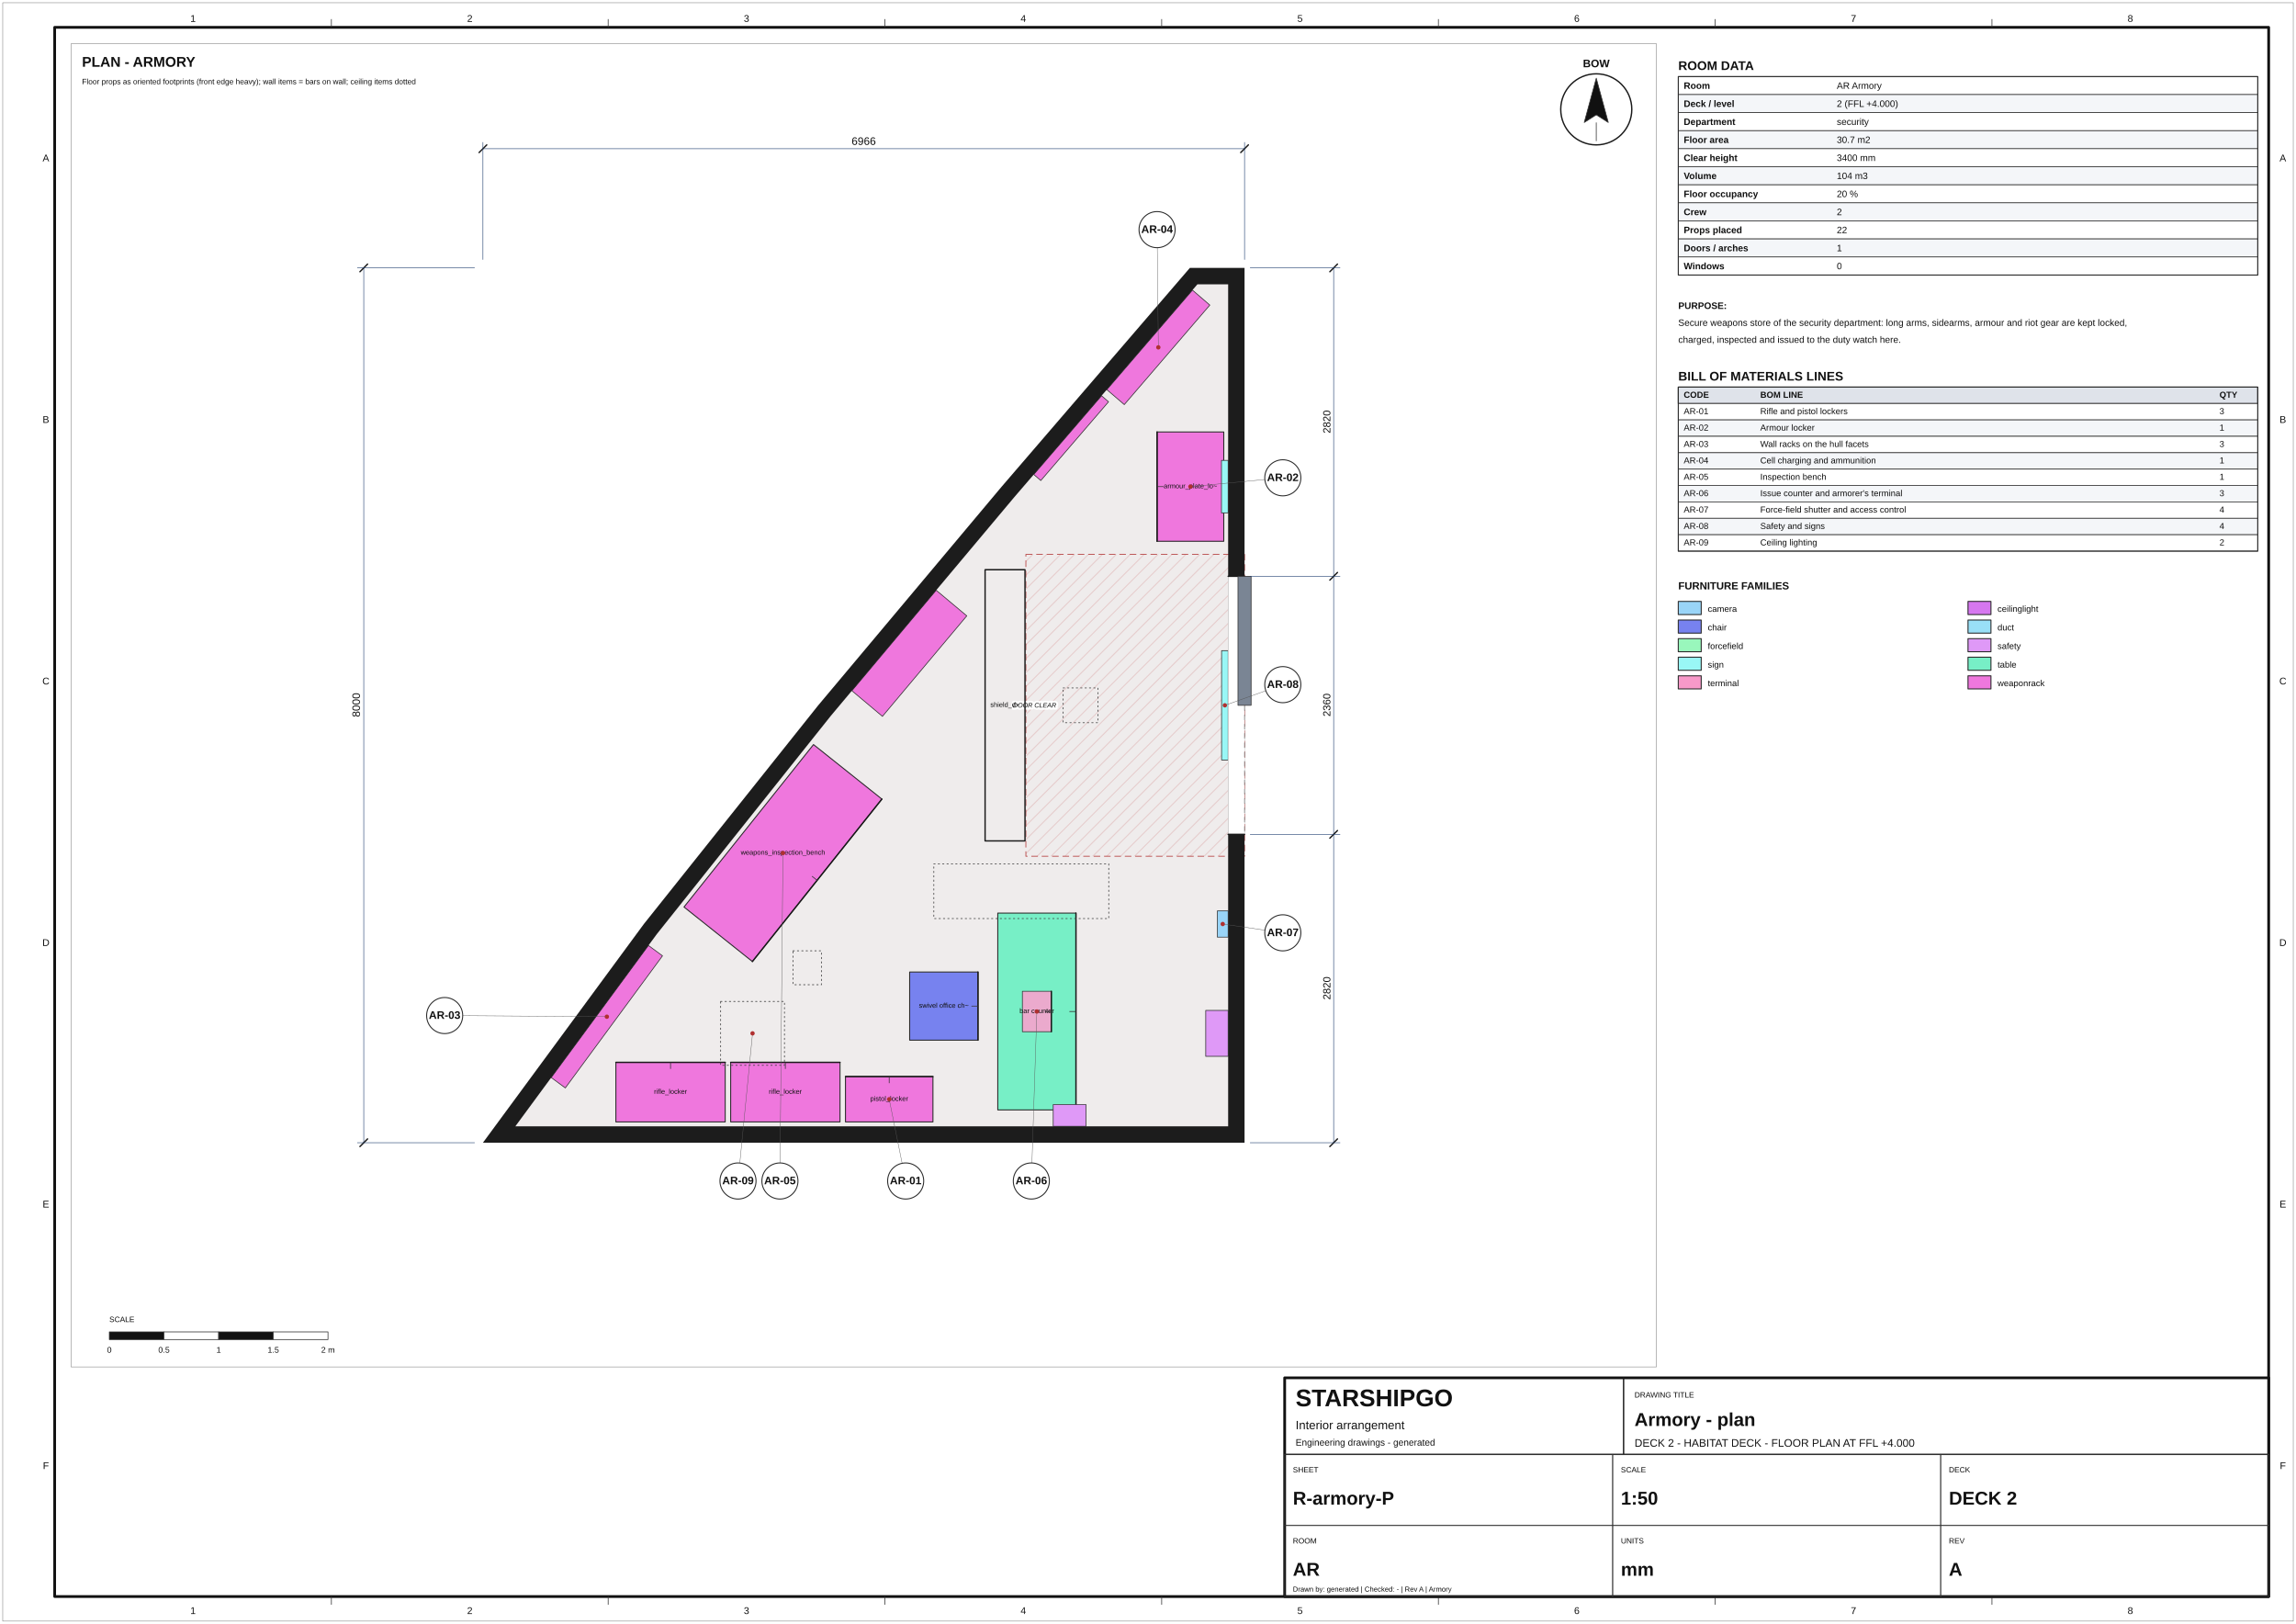
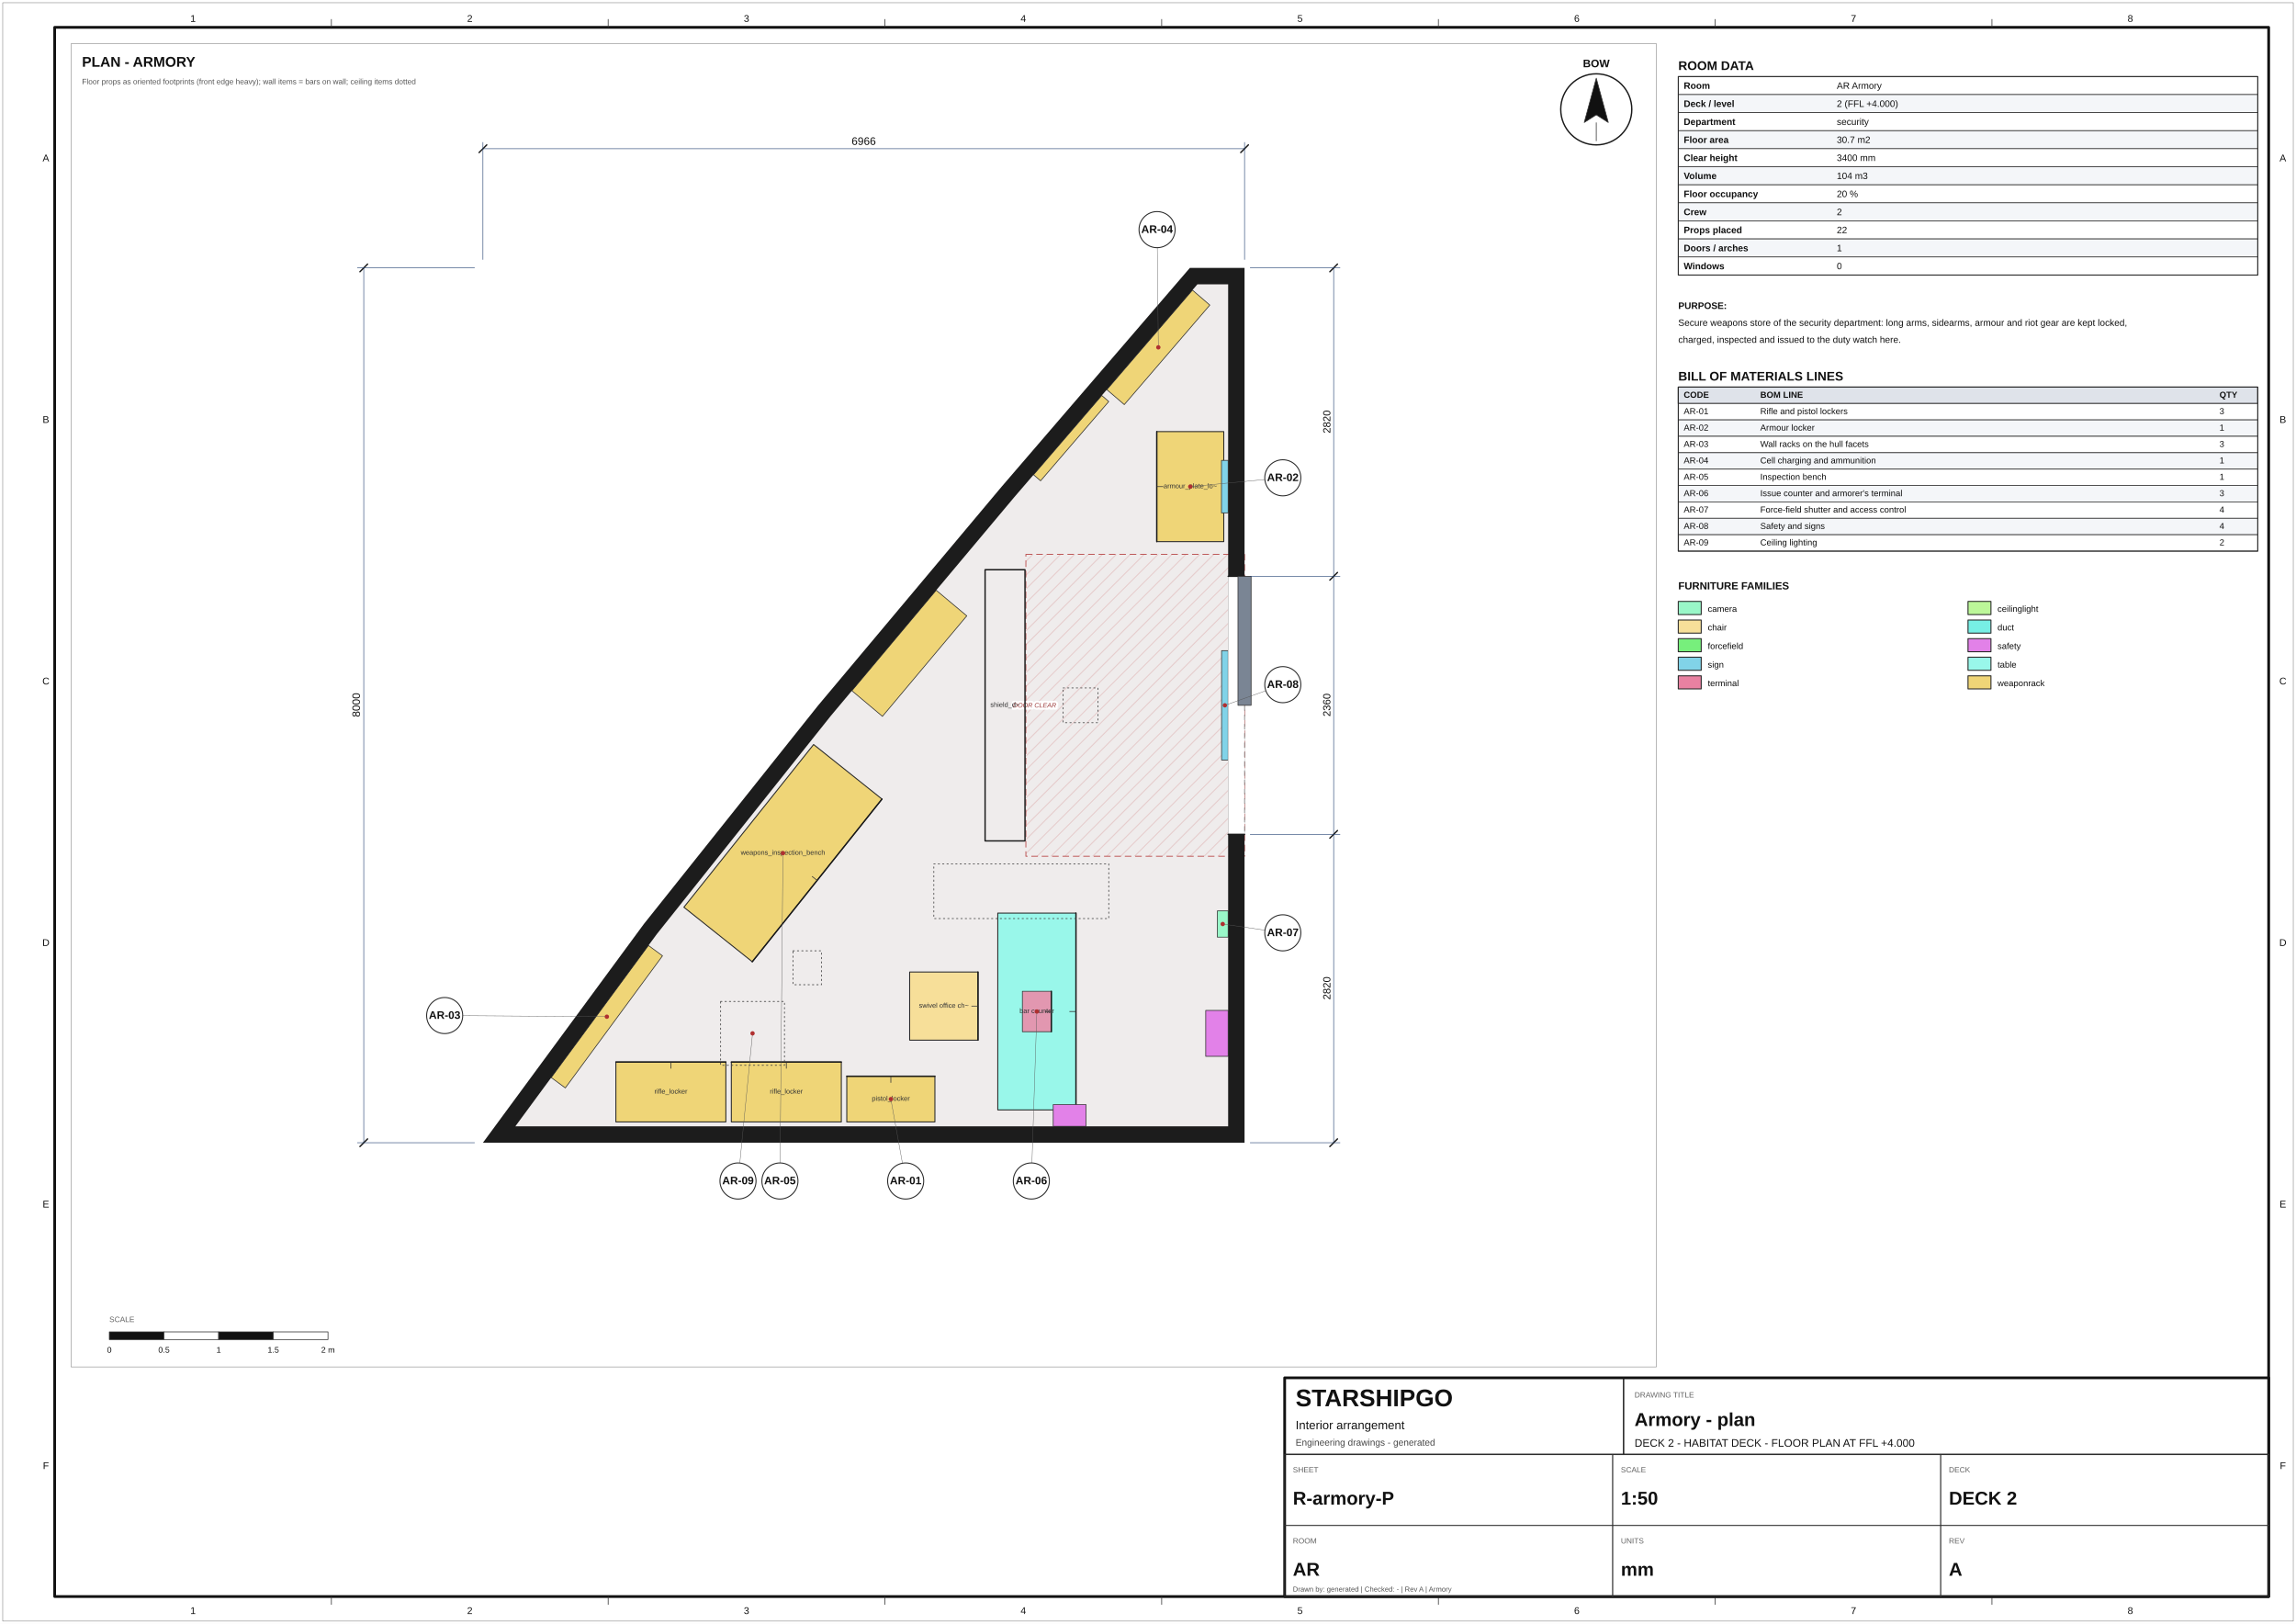
<svg xmlns="http://www.w3.org/2000/svg" width="420mm" height="297mm" viewBox="0 0 420 297">
  <style>
.t{font-family:Arial, Helvetica, 'DejaVu Sans', sans-serif;fill:#111}
.b{font-weight:bold}.i{font-style:italic}
.h{stroke:#111;stroke-width:.5;stroke-linejoin:round;stroke-linecap:round}
.m{stroke:#1a1a1a;stroke-width:.25;stroke-linejoin:round;stroke-linecap:round}
.n{stroke:#2a2a2a;stroke-width:.18;stroke-linejoin:round}
.f{stroke:#333;stroke-width:.13;stroke-linejoin:round}
.x{stroke:#555;stroke-width:.07}
.g{stroke:#9a9a9a;stroke-width:.1}
.gg{stroke:#c4c4c4;stroke-width:.08}
.d{stroke:#1d3c6e;stroke-width:.1}
.dsh{stroke:#222;stroke-width:.18;stroke-dasharray:1.6 .8}
.dot{stroke:#444;stroke-width:.14;stroke-dasharray:.25 .55;stroke-linecap:round}
.hid{stroke:#777;stroke-width:.12;stroke-dasharray:1 .7}
.cl{stroke:#b03030;stroke-width:.12;stroke-dasharray:5 1 1 1}
.cut{stroke:#b03030;stroke-width:.35;stroke-dasharray:6 1.2 1.2 1.2}
.red{stroke:#b03030;stroke-width:.13;stroke-dasharray:1.2 .7}
.none{stroke:none}
.halo{paint-order:stroke;stroke:#fff;stroke-width:.8;stroke-linejoin:round}
</style>
  <defs>
    <pattern id="hSlab" width="1.4" height="1.4" patternUnits="userSpaceOnUse" patternTransform="rotate(45)">
      <rect width="1.4" height="1.4" fill="#ececec" />
      <line x1="0" y1="0" x2="0" y2="1.4" stroke="#222" stroke-width=".13" />
    </pattern>
    <pattern id="hHull" width="1" height="1" patternUnits="userSpaceOnUse" patternTransform="rotate(45)">
      <rect width="1" height="1" fill="#c9d0da" />
      <line x1="0" y1="0" x2="0" y2="1" stroke="#111" stroke-width=".2" />
      <line x1="0" y1="0" x2="1" y2="0" stroke="#111" stroke-width=".1" />
    </pattern>
    <pattern id="hHole" width="1.6" height="1.6" patternUnits="userSpaceOnUse" patternTransform="rotate(-45)">
      <line x1="0" y1="0" x2="0" y2="1.6" stroke="#444" stroke-width=".12" />
    </pattern>
    <pattern id="hZone" width="1.8" height="1.8" patternUnits="userSpaceOnUse" patternTransform="rotate(45)">
      <line x1="0" y1="0" x2="0" y2="1.8" stroke="#d08080" stroke-width=".1" />
    </pattern>
    <pattern id="hPlen" width="1.6" height="1.6" patternUnits="userSpaceOnUse">
      <circle cx=".4" cy=".4" r=".12" fill="#888" />
      <circle cx="1.2" cy="1.2" r=".12" fill="#888" />
    </pattern>
    <pattern id="hGlass" width="2" height="2" patternUnits="userSpaceOnUse" patternTransform="rotate(45)">
      <rect width="2" height="2" fill="#d6ecf7" />
      <line x1="0" y1="0" x2="0" y2="2" stroke="#5a9abb" stroke-width=".08" />
    </pattern>
    <pattern id="hFloor" width="1.2" height="1.2" patternUnits="userSpaceOnUse" patternTransform="rotate(-45)">
      <rect width="1.2" height="1.2" fill="#f2f2f2" />
      <line x1="0" y1="0" x2="0" y2="1.2" stroke="#555" stroke-width=".1" />
    </pattern>
  </defs>
  <rect x="0" y="0" width="420" height="297" fill="#ffffff" />
  <rect x="13" y="8" width="290" height="242" class="x" fill="none" />
  <polygon points="88.34,209 117.78,169 149.68,129 183.24,89 217.66,49 227.66,49 227.66,209" class="none" fill="#efecec" />
  <polygon points="187.66,101.4 227.66,101.4 227.66,156.6 187.66,156.6" class="red" fill="url(#hZone)" />
-   <text x="189.26" y="129.4" font-size="1.2" class="t i halo" text-anchor="middle" fill="#a04040">DOOR CLEAR</text>
-   <polygon points="132.66,205.2 112.66,205.2 112.66,194.3 132.66,194.3" class="n" fill="#ef77dd" />
-   <line x1="112.66" y1="194.3" x2="132.66" y2="194.3" class="m" />
-   <line x1="122.66" y1="194.3" x2="122.66" y2="195.5" class="f" />
-   <polygon points="153.66,205.2 133.66,205.2 133.66,194.3 153.66,194.3" class="n" fill="#ef77dd" />
-   <line x1="133.66" y1="194.3" x2="153.66" y2="194.3" class="m" />
-   <line x1="143.66" y1="194.3" x2="143.66" y2="195.5" class="f" />
-   <polygon points="170.66,205.2 154.66,205.2 154.66,196.9 170.66,196.9" class="n" fill="#ef77dd" />
-   <line x1="154.66" y1="196.9" x2="170.66" y2="196.9" class="m" />
-   <line x1="162.66" y1="196.9" x2="162.66" y2="198.1" class="f" />
-   <polygon points="223.86,79 223.86,99 211.66,99 211.66,79" class="n" fill="#ef77dd" />
-   <line x1="211.66" y1="99" x2="211.66" y2="79" class="m" />
-   <line x1="211.66" y1="89" x2="212.86" y2="89" class="f" />
-   <polygon points="125.12,165.89 148.81,136.18 161.32,146.15 137.63,175.86" class="n" fill="#ef77dd" />
-   <line x1="161.32" y1="146.15" x2="137.63" y2="175.86" class="m" />
-   <line x1="149.47" y1="161.01" x2="148.54" y2="160.26" class="f" />
-   <polygon points="182.52,203 182.52,167 196.82,167 196.82,203" class="n" fill="#77efc6" />
+   <text x="189.26" y="129.4" font-size="1.2" class="t i halo" text-anchor="middle" style="fill:#a04040">DOOR CLEAR</text>
+   <polygon points="132.78,205.2 112.66,205.2 112.66,194.24 132.78,194.24" class="n" fill="#efd577" />
+   <line x1="112.66" y1="194.24" x2="132.78" y2="194.24" class="m" />
+   <line x1="122.72" y1="194.24" x2="122.72" y2="195.44" class="f" />
+   <polygon points="153.9,205.2 133.78,205.2 133.78,194.24 153.9,194.24" class="n" fill="#efd577" />
+   <line x1="133.78" y1="194.24" x2="153.9" y2="194.24" class="m" />
+   <line x1="143.84" y1="194.24" x2="143.84" y2="195.44" class="f" />
+   <polygon points="171.02,205.2 154.9,205.2 154.9,196.84 171.02,196.84" class="n" fill="#efd577" />
+   <line x1="154.9" y1="196.84" x2="171.02" y2="196.84" class="m" />
+   <line x1="162.96" y1="196.84" x2="162.96" y2="198.04" class="f" />
+   <polygon points="223.86,78.94 223.86,99.06 211.6,99.06 211.6,78.94" class="n" fill="#efd577" />
+   <line x1="211.6" y1="99.06" x2="211.6" y2="78.94" class="m" />
+   <line x1="211.6" y1="89" x2="212.8" y2="89" class="f" />
+   <polygon points="125.1,165.93 148.83,136.17 161.34,146.15 137.61,175.9" class="n" fill="#efd577" />
+   <line x1="161.34" y1="146.15" x2="137.61" y2="175.9" class="m" />
+   <line x1="149.47" y1="161.02" x2="148.54" y2="160.28" class="f" />
+   <polygon points="182.52,203 182.52,167 196.82,167 196.82,203" class="n" fill="#99f7ea" />
  <line x1="196.82" y1="167" x2="196.82" y2="203" class="m" />
  <line x1="196.82" y1="185" x2="195.62" y2="185" class="f" />
-   <polygon points="166.4,190.24 166.4,177.78 178.9,177.78 178.9,190.24" class="n" fill="#7782ef" />
+   <polygon points="166.4,190.24 166.4,177.78 178.9,177.78 178.9,190.24" class="n" fill="#f7df99" />
  <line x1="178.9" y1="177.78" x2="178.9" y2="190.24" class="m" />
  <line x1="178.9" y1="184.01" x2="177.7" y2="184.01" class="f" />
  <polygon points="187.5,104.2 187.5,153.8 180.2,153.8 180.2,104.2" class="m" fill="none" />
-   <polygon points="187.02,188.7 187.02,181.3 192.32,181.3 192.32,188.7" class="f" fill="#f7a3ce" fill-opacity="0.9" />
+   <polygon points="187.02,188.7 187.02,181.3 192.32,181.3 192.32,188.7" class="f" fill="#ea8daa" fill-opacity="0.9" />
  <line x1="192.32" y1="181.3" x2="192.32" y2="188.7" class="m" />
  <line x1="192.32" y1="185" x2="191.12" y2="185" class="f" />
-   <polygon points="224.66,184.8 224.66,193.2 220.56,193.2 220.56,184.8" class="f" fill="#df99f7" />
-   <polygon points="100.83,197.08 118.61,172.92 121.19,174.82 103.41,198.98" class="f" fill="#ef77dd" />
-   <polygon points="155.83,126.33 171.25,107.95 176.85,112.64 161.42,131.02" class="f" fill="#ef77dd" />
-   <polygon points="202.47,71.26 218.13,53.06 221.31,55.8 205.66,74" class="f" fill="#ef77dd" />
-   <polygon points="224.66,166.6 224.66,171.4 222.68,171.4 222.68,166.6" class="f" fill="#99d4f7" />
-   <polygon points="198.66,206 192.66,206 192.66,202.02 198.66,202.02" class="f" fill="#df99f7" />
-   <polygon points="189.1,86.78 201.5,72.38 202.78,73.49 190.39,87.89" class="f" fill="#ef77dd" />
-   <polygon points="224.66,84.2 224.66,93.8 223.44,93.8 223.44,84.2" class="f" fill="#99f7f6" />
-   <polygon points="224.66,119 224.66,139 223.46,139 223.46,119" class="f" fill="#99f7f6" />
+   <polygon points="224.66,184.8 224.66,193.2 220.56,193.2 220.56,184.8" class="f" fill="#e281e8" />
+   <polygon points="100.83,197.08 118.61,172.92 121.19,174.82 103.41,198.98" class="f" fill="#efd577" />
+   <polygon points="155.83,126.33 171.25,107.95 176.85,112.64 161.42,131.02" class="f" fill="#efd577" />
+   <polygon points="202.47,71.26 218.13,53.06 221.31,55.8 205.66,74" class="f" fill="#efd577" />
+   <polygon points="224.66,166.6 224.66,171.4 222.68,171.4 222.68,166.6" class="f" fill="#99f7c8" />
+   <polygon points="198.66,206 192.66,206 192.66,202.02 198.66,202.02" class="f" fill="#e281e8" />
+   <polygon points="189.06,86.83 201.54,72.33 202.82,73.44 190.35,87.94" class="f" fill="#efd577" />
+   <polygon points="224.66,84.2 224.66,93.8 223.44,93.8 223.44,84.2" class="f" fill="#81d3e8" />
+   <polygon points="224.66,119 224.66,139 223.46,139 223.46,119" class="f" fill="#81d3e8" />
  <polygon points="145.06,173.9 150.26,173.9 150.26,180.1 145.06,180.1" class="dot" fill="none" />
  <polygon points="170.82,158 202.82,158 202.82,168 170.82,168" class="dot" fill="none" />
  <polygon points="131.82,183.16 143.5,183.16 143.5,194.84 131.82,194.84" class="dot" fill="none" />
  <polygon points="194.48,125.82 200.84,125.82 200.84,132.18 194.48,132.18" class="dot" fill="none" />
-   <text x="143.22" y="156.32" font-size="1.25" class="t" text-anchor="middle" fill="#333">weapons_inspection_bench</text>
-   <text x="189.67" y="185.3" font-size="1.25" class="t" text-anchor="middle" fill="#333">bar counter</text>
-   <text x="183.85" y="129.3" font-size="1.25" class="t" text-anchor="middle" fill="#333">shield_d~</text>
-   <text x="217.76" y="89.3" font-size="1.25" class="t" text-anchor="middle" fill="#333">armour_plate_lo~</text>
-   <text x="122.66" y="200.05" font-size="1.25" class="t" text-anchor="middle" fill="#333">rifle_locker</text>
-   <text x="143.66" y="200.05" font-size="1.25" class="t" text-anchor="middle" fill="#333">rifle_locker</text>
-   <text x="172.65" y="184.31" font-size="1.25" class="t" text-anchor="middle" fill="#333">swivel office ch~</text>
-   <text x="162.66" y="201.35" font-size="1.25" class="t" text-anchor="middle" fill="#333">pistol_locker</text>
+   <text x="143.22" y="156.34" font-size="1.25" class="t" text-anchor="middle" style="fill:#333">weapons_inspection_bench</text>
+   <text x="189.67" y="185.3" font-size="1.25" class="t" text-anchor="middle" style="fill:#333">bar counter</text>
+   <text x="183.85" y="129.3" font-size="1.25" class="t" text-anchor="middle" style="fill:#333">shield_d~</text>
+   <text x="217.73" y="89.3" font-size="1.25" class="t" text-anchor="middle" style="fill:#333">armour_plate_lo~</text>
+   <text x="122.72" y="200.02" font-size="1.25" class="t" text-anchor="middle" style="fill:#333">rifle_locker</text>
+   <text x="143.84" y="200.02" font-size="1.25" class="t" text-anchor="middle" style="fill:#333">rifle_locker</text>
+   <text x="172.65" y="184.31" font-size="1.25" class="t" text-anchor="middle" style="fill:#333">swivel office ch~</text>
+   <text x="162.96" y="201.32" font-size="1.25" class="t" text-anchor="middle" style="fill:#333">pistol_locker</text>
  <path d="M88.34 209 L117.78 169 L149.68 129 L183.24 89 L217.66 49 L227.66 49 L227.66 209Z M94.27 206 L120.16 170.83 L152 130.9 L185.53 90.94 L219.04 52 L224.66 52 L224.66 206Z " class="none" fill="#1c1c1c" fill-rule="evenodd" />
  <polygon points="227.66,105.4 227.66,152.6 224.66,152.6 224.66,105.4" class="none" fill="#ffffff" />
  <line x1="227.66" y1="105.4" x2="224.66" y2="105.4" class="m" />
  <line x1="227.66" y1="152.6" x2="224.66" y2="152.6" class="m" />
  <polygon points="228.86,105.4 228.86,129 226.46,129 226.46,105.4" class="f" fill="#7a8594" />
  <line x1="227.66" y1="129" x2="227.66" y2="152.6" class="hid" />
-   <line x1="165.02" y1="212.76" x2="162.66" y2="201.05" class="x" />
-   <circle cx="162.66" cy="201.05" r="0.4" class="none" fill="#b03030" />
-   <line x1="231.37" y1="87.7" x2="217.76" y2="89" class="x" />
-   <circle cx="217.76" cy="89" r="0.4" class="none" fill="#b03030" />
+   <line x1="165.08" y1="212.75" x2="162.96" y2="201.02" class="x" />
+   <circle cx="162.96" cy="201.02" r="0.4" class="none" fill="#b03030" />
+   <line x1="231.37" y1="87.7" x2="217.73" y2="89" class="x" />
+   <circle cx="217.73" cy="89" r="0.4" class="none" fill="#b03030" />
  <line x1="84.64" y1="185.76" x2="111.01" y2="185.95" class="x" />
  <circle cx="111.01" cy="185.95" r="0.4" class="none" fill="#b03030" />
  <line x1="211.7" y1="45.3" x2="211.89" y2="63.53" class="x" />
  <circle cx="211.89" cy="63.53" r="0.4" class="none" fill="#b03030" />
-   <line x1="142.7" y1="212.7" x2="143.22" y2="156.02" class="x" />
-   <circle cx="143.22" cy="156.02" r="0.4" class="none" fill="#b03030" />
+   <line x1="142.7" y1="212.7" x2="143.22" y2="156.04" class="x" />
+   <circle cx="143.22" cy="156.04" r="0.4" class="none" fill="#b03030" />
  <line x1="188.77" y1="212.7" x2="189.67" y2="185" class="x" />
  <circle cx="189.67" cy="185" r="0.4" class="none" fill="#b03030" />
  <line x1="231.39" y1="170.13" x2="223.67" y2="169" class="x" />
  <circle cx="223.67" cy="169" r="0.4" class="none" fill="#b03030" />
  <line x1="231.55" y1="126.33" x2="224.06" y2="129" class="x" />
  <circle cx="224.06" cy="129" r="0.4" class="none" fill="#b03030" />
  <line x1="135.33" y1="212.72" x2="137.66" y2="189" class="x" />
  <circle cx="137.66" cy="189" r="0.4" class="none" fill="#b03030" />
  <circle cx="165.67" cy="216" r="3.3" class="n" fill="#fff" />
  <text x="165.67" y="216.6" font-size="2" class="t b" text-anchor="middle">AR-01</text>
  <circle cx="234.66" cy="87.39" r="3.3" class="n" fill="#fff" />
  <text x="234.66" y="87.99" font-size="2" class="t b" text-anchor="middle">AR-02</text>
  <circle cx="81.34" cy="185.74" r="3.3" class="n" fill="#fff" />
  <text x="81.34" y="186.34" font-size="2" class="t b" text-anchor="middle">AR-03</text>
  <circle cx="211.66" cy="42" r="3.3" class="n" fill="#fff" />
  <text x="211.66" y="42.6" font-size="2" class="t b" text-anchor="middle">AR-04</text>
  <circle cx="142.67" cy="216" r="3.3" class="n" fill="#fff" />
  <text x="142.67" y="216.6" font-size="2" class="t b" text-anchor="middle">AR-05</text>
  <circle cx="188.66" cy="216" r="3.3" class="n" fill="#fff" />
  <text x="188.66" y="216.6" font-size="2" class="t b" text-anchor="middle">AR-06</text>
  <circle cx="234.66" cy="170.61" r="3.3" class="n" fill="#fff" />
  <text x="234.66" y="171.21" font-size="2" class="t b" text-anchor="middle">AR-07</text>
  <circle cx="234.66" cy="125.22" r="3.3" class="n" fill="#fff" />
  <text x="234.66" y="125.82" font-size="2" class="t b" text-anchor="middle">AR-08</text>
  <circle cx="135" cy="216" r="3.3" class="n" fill="#fff" />
  <text x="135" y="216.6" font-size="2" class="t b" text-anchor="middle">AR-09</text>
  <line x1="88.34" y1="27.2" x2="227.66" y2="27.2" class="d" />
  <line x1="87.64" y1="27.9" x2="89.04" y2="26.5" class="m" />
  <line x1="226.96" y1="27.9" x2="228.36" y2="26.5" class="m" />
  <line x1="88.34" y1="47.5" x2="88.34" y2="26" class="d" />
  <line x1="227.66" y1="47.5" x2="227.66" y2="26" class="d" />
  <text x="158" y="26.5" font-size="2" class="t" text-anchor="middle">6966</text>
  <line x1="66.54" y1="49" x2="66.54" y2="209" class="d" />
  <line x1="65.84" y1="49.7" x2="67.24" y2="48.3" class="m" />
  <line x1="65.84" y1="209.7" x2="67.24" y2="208.3" class="m" />
  <line x1="86.84" y1="49" x2="65.34" y2="49" class="d" />
  <line x1="86.84" y1="209" x2="65.34" y2="209" class="d" />
  <text x="65.84" y="131.16" font-size="2" class="t" transform="rotate(-90 65.84 131.16)">8000</text>
  <line x1="243.96" y1="49" x2="243.96" y2="209" class="d" />
  <line x1="243.26" y1="49.7" x2="244.66" y2="48.3" class="m" />
  <line x1="228.66" y1="49" x2="245.16" y2="49" class="d" />
  <line x1="243.26" y1="106.1" x2="244.66" y2="104.7" class="m" />
  <line x1="228.66" y1="105.4" x2="245.16" y2="105.4" class="d" />
  <line x1="243.26" y1="153.3" x2="244.66" y2="151.9" class="m" />
  <line x1="228.66" y1="152.6" x2="245.16" y2="152.6" class="d" />
  <line x1="243.26" y1="209.7" x2="244.66" y2="208.3" class="m" />
  <line x1="228.66" y1="209" x2="245.16" y2="209" class="d" />
  <text x="243.36" y="79.25" font-size="1.9" class="t" transform="rotate(-90 243.36 79.25)">2820</text>
  <text x="243.36" y="131.05" font-size="1.9" class="t" transform="rotate(-90 243.36 131.05)">2360</text>
  <text x="243.36" y="182.85" font-size="1.9" class="t" transform="rotate(-90 243.36 182.85)">2820</text>
  <circle cx="292" cy="20" r="6.5" class="m" fill="#fff" />
  <polygon points="292,14.3 294.2,22.4 292,21 289.8,22.4" class="f" fill="#111" />
  <line x1="292" y1="22.4" x2="292" y2="25.8" class="f" />
  <text x="292" y="12.3" font-size="2" class="t b" text-anchor="middle">BOW</text>
-   <text x="20" y="241.8" font-size="1.4" class="t" fill="#666">SCALE</text>
+   <text x="20" y="241.8" font-size="1.4" class="t" style="fill:#666">SCALE</text>
  <rect x="20" y="243.6" width="10" height="1.4" class="f" fill="#111" />
  <rect x="30" y="243.6" width="10" height="1.4" class="f" fill="#fff" />
  <rect x="40" y="243.6" width="10" height="1.4" class="f" fill="#111" />
  <rect x="50" y="243.6" width="10" height="1.4" class="f" fill="#fff" />
  <text x="20" y="247.4" font-size="1.5" class="t" text-anchor="middle">0</text>
  <text x="30" y="247.4" font-size="1.5" class="t" text-anchor="middle">0.5</text>
  <text x="40" y="247.4" font-size="1.5" class="t" text-anchor="middle">1</text>
  <text x="50" y="247.4" font-size="1.5" class="t" text-anchor="middle">1.5</text>
  <text x="60" y="247.4" font-size="1.5" class="t" text-anchor="middle">2 m</text>
  <text x="307" y="12.8" font-size="2.3" class="t b">ROOM DATA</text>
  <rect x="307" y="14" width="106" height="3.3" class="f" fill="#ffffff" />
  <text x="308" y="16.25" font-size="1.7" class="t b">Room</text>
  <text x="336" y="16.25" font-size="1.7" class="t">AR  Armory</text>
  <rect x="307" y="17.3" width="106" height="3.3" class="f" fill="#f4f6f9" />
  <text x="308" y="19.55" font-size="1.7" class="t b">Deck / level</text>
  <text x="336" y="19.55" font-size="1.7" class="t">2  (FFL +4.000)</text>
  <rect x="307" y="20.6" width="106" height="3.3" class="f" fill="#ffffff" />
  <text x="308" y="22.85" font-size="1.7" class="t b">Department</text>
  <text x="336" y="22.85" font-size="1.7" class="t">security</text>
  <rect x="307" y="23.9" width="106" height="3.3" class="f" fill="#f4f6f9" />
  <text x="308" y="26.15" font-size="1.7" class="t b">Floor area</text>
  <text x="336" y="26.15" font-size="1.7" class="t">30.7 m2</text>
  <rect x="307" y="27.2" width="106" height="3.3" class="f" fill="#ffffff" />
  <text x="308" y="29.45" font-size="1.7" class="t b">Clear height</text>
  <text x="336" y="29.45" font-size="1.7" class="t">3400 mm</text>
  <rect x="307" y="30.5" width="106" height="3.3" class="f" fill="#f4f6f9" />
  <text x="308" y="32.75" font-size="1.7" class="t b">Volume</text>
  <text x="336" y="32.75" font-size="1.7" class="t">104 m3</text>
  <rect x="307" y="33.8" width="106" height="3.3" class="f" fill="#ffffff" />
  <text x="308" y="36.05" font-size="1.7" class="t b">Floor occupancy</text>
  <text x="336" y="36.05" font-size="1.7" class="t">20 %</text>
  <rect x="307" y="37.1" width="106" height="3.3" class="f" fill="#f4f6f9" />
  <text x="308" y="39.35" font-size="1.7" class="t b">Crew</text>
  <text x="336" y="39.35" font-size="1.7" class="t">2</text>
  <rect x="307" y="40.4" width="106" height="3.3" class="f" fill="#ffffff" />
  <text x="308" y="42.65" font-size="1.7" class="t b">Props placed</text>
  <text x="336" y="42.65" font-size="1.7" class="t">22</text>
  <rect x="307" y="43.7" width="106" height="3.3" class="f" fill="#f4f6f9" />
  <text x="308" y="45.95" font-size="1.7" class="t b">Doors / arches</text>
  <text x="336" y="45.95" font-size="1.7" class="t">1</text>
  <rect x="307" y="47" width="106" height="3.3" class="f" fill="#ffffff" />
  <text x="308" y="49.25" font-size="1.7" class="t b">Windows</text>
  <text x="336" y="49.25" font-size="1.7" class="t">0</text>
  <rect x="307" y="14" width="106" height="36.3" class="n" fill="none" />
  <text x="307" y="56.5" font-size="1.7" class="t b">PURPOSE:</text>
  <text x="307" y="59.6" font-size="1.7" class="t">Secure weapons store of the security department: long arms, sidearms, armour and riot gear are kept locked,</text>
  <text x="307" y="62.7" font-size="1.7" class="t">charged, inspected and issued to the duty watch here.</text>
  <text x="307" y="69.6" font-size="2.3" class="t b">BILL OF MATERIALS LINES</text>
  <rect x="307" y="70.8" width="106" height="3" class="n" fill="#dfe3ea" />
  <text x="308" y="72.75" font-size="1.6" class="t b">CODE</text>
  <text x="322" y="72.75" font-size="1.6" class="t b">BOM LINE</text>
  <text x="406" y="72.75" font-size="1.6" class="t b">QTY</text>
  <rect x="307" y="73.8" width="106" height="3" class="f" fill="#ffffff" />
  <text x="308" y="75.75" font-size="1.6" class="t">AR-01</text>
  <text x="322" y="75.75" font-size="1.6" class="t">Rifle and pistol lockers</text>
  <text x="406" y="75.75" font-size="1.6" class="t">3</text>
  <rect x="307" y="76.8" width="106" height="3" class="f" fill="#f4f6f9" />
  <text x="308" y="78.75" font-size="1.6" class="t">AR-02</text>
  <text x="322" y="78.75" font-size="1.6" class="t">Armour locker</text>
  <text x="406" y="78.75" font-size="1.6" class="t">1</text>
  <rect x="307" y="79.8" width="106" height="3" class="f" fill="#ffffff" />
  <text x="308" y="81.75" font-size="1.6" class="t">AR-03</text>
  <text x="322" y="81.75" font-size="1.6" class="t">Wall racks on the hull facets</text>
  <text x="406" y="81.75" font-size="1.6" class="t">3</text>
  <rect x="307" y="82.8" width="106" height="3" class="f" fill="#f4f6f9" />
  <text x="308" y="84.75" font-size="1.6" class="t">AR-04</text>
  <text x="322" y="84.75" font-size="1.6" class="t">Cell charging and ammunition</text>
  <text x="406" y="84.75" font-size="1.6" class="t">1</text>
  <rect x="307" y="85.8" width="106" height="3" class="f" fill="#ffffff" />
  <text x="308" y="87.75" font-size="1.6" class="t">AR-05</text>
  <text x="322" y="87.75" font-size="1.6" class="t">Inspection bench</text>
  <text x="406" y="87.75" font-size="1.6" class="t">1</text>
  <rect x="307" y="88.8" width="106" height="3" class="f" fill="#f4f6f9" />
  <text x="308" y="90.75" font-size="1.6" class="t">AR-06</text>
  <text x="322" y="90.75" font-size="1.6" class="t">Issue counter and armorer's terminal</text>
  <text x="406" y="90.75" font-size="1.6" class="t">3</text>
  <rect x="307" y="91.8" width="106" height="3" class="f" fill="#ffffff" />
  <text x="308" y="93.75" font-size="1.6" class="t">AR-07</text>
  <text x="322" y="93.75" font-size="1.6" class="t">Force-field shutter and access control</text>
  <text x="406" y="93.75" font-size="1.6" class="t">4</text>
  <rect x="307" y="94.8" width="106" height="3" class="f" fill="#f4f6f9" />
  <text x="308" y="96.75" font-size="1.6" class="t">AR-08</text>
  <text x="322" y="96.75" font-size="1.6" class="t">Safety and signs</text>
  <text x="406" y="96.75" font-size="1.6" class="t">4</text>
  <rect x="307" y="97.8" width="106" height="3" class="f" fill="#ffffff" />
  <text x="308" y="99.75" font-size="1.6" class="t">AR-09</text>
  <text x="322" y="99.75" font-size="1.6" class="t">Ceiling lighting</text>
  <text x="406" y="99.75" font-size="1.6" class="t">2</text>
  <rect x="307" y="70.8" width="106" height="30" class="n" fill="none" />
  <text x="307" y="107.8" font-size="1.9" class="t b">FURNITURE FAMILIES</text>
-   <rect x="307" y="110" width="4.2" height="2.4" class="n" fill="#99d4f7" />
+   <rect x="307" y="110" width="4.2" height="2.4" class="n" fill="#99f7c8" />
  <text x="312.4" y="111.9" font-size="1.6" class="t">camera</text>
-   <rect x="360" y="110" width="4.2" height="2.4" class="n" fill="#d677ef" />
+   <rect x="360" y="110" width="4.2" height="2.4" class="n" fill="#bcf799" />
  <text x="365.4" y="111.9" font-size="1.6" class="t">ceilinglight</text>
-   <rect x="307" y="113.4" width="4.2" height="2.4" class="n" fill="#7782ef" />
+   <rect x="307" y="113.4" width="4.2" height="2.4" class="n" fill="#f7df99" />
  <text x="312.4" y="115.3" font-size="1.6" class="t">chair</text>
-   <rect x="360" y="113.4" width="4.2" height="2.4" class="n" fill="#99e0f7" />
+   <rect x="360" y="113.4" width="4.2" height="2.4" class="n" fill="#77efe5" />
  <text x="365.4" y="115.3" font-size="1.6" class="t">duct</text>
-   <rect x="307" y="116.8" width="4.2" height="2.4" class="n" fill="#99f7bc" />
+   <rect x="307" y="116.8" width="4.2" height="2.4" class="n" fill="#77ef7c" />
  <text x="312.4" y="118.7" font-size="1.6" class="t">forcefield</text>
-   <rect x="360" y="116.8" width="4.2" height="2.4" class="n" fill="#df99f7" />
+   <rect x="360" y="116.8" width="4.2" height="2.4" class="n" fill="#e281e8" />
  <text x="365.4" y="118.7" font-size="1.6" class="t">safety</text>
-   <rect x="307" y="120.2" width="4.2" height="2.4" class="n" fill="#99f7f6" />
+   <rect x="307" y="120.2" width="4.2" height="2.4" class="n" fill="#81d3e8" />
  <text x="312.4" y="122.1" font-size="1.6" class="t">sign</text>
-   <rect x="360" y="120.2" width="4.2" height="2.4" class="n" fill="#77efc6" />
+   <rect x="360" y="120.2" width="4.2" height="2.4" class="n" fill="#99f7ea" />
  <text x="365.4" y="122.1" font-size="1.6" class="t">table</text>
-   <rect x="307" y="123.6" width="4.2" height="2.4" class="n" fill="#f799c9" />
+   <rect x="307" y="123.6" width="4.2" height="2.4" class="n" fill="#e881a1" />
  <text x="312.4" y="125.5" font-size="1.6" class="t">terminal</text>
-   <rect x="360" y="123.6" width="4.2" height="2.4" class="n" fill="#ef77dd" />
+   <rect x="360" y="123.6" width="4.2" height="2.4" class="n" fill="#efd577" />
  <text x="365.4" y="125.5" font-size="1.6" class="t">weaponrack</text>
  <text x="15" y="12.2" font-size="2.6" class="t b">PLAN - ARMORY</text>
-   <text x="15" y="15.4" font-size="1.4" class="t" fill="#555">Floor props as oriented footprints (front edge heavy); wall items = bars on wall; ceiling items dotted</text>
+   <text x="15" y="15.4" font-size="1.4" class="t" style="fill:#555">Floor props as oriented footprints (front edge heavy); wall items = bars on wall; ceiling items dotted</text>
  <rect x="0.5" y="0.5" width="419" height="296" class="x" fill="none" />
  <rect x="10" y="5" width="405" height="287" class="h" fill="none" />
  <text x="35.31" y="4" font-size="1.8" class="t" text-anchor="middle">1</text>
  <text x="35.31" y="295.2" font-size="1.8" class="t" text-anchor="middle">1</text>
  <text x="85.94" y="4" font-size="1.8" class="t" text-anchor="middle">2</text>
  <text x="85.94" y="295.2" font-size="1.8" class="t" text-anchor="middle">2</text>
  <line x1="60.62" y1="3.5" x2="60.62" y2="5" class="f" />
  <line x1="60.62" y1="292" x2="60.62" y2="293.5" class="f" />
  <text x="136.56" y="4" font-size="1.8" class="t" text-anchor="middle">3</text>
  <text x="136.56" y="295.2" font-size="1.8" class="t" text-anchor="middle">3</text>
  <line x1="111.25" y1="3.5" x2="111.25" y2="5" class="f" />
  <line x1="111.25" y1="292" x2="111.25" y2="293.5" class="f" />
  <text x="187.19" y="4" font-size="1.8" class="t" text-anchor="middle">4</text>
  <text x="187.19" y="295.2" font-size="1.8" class="t" text-anchor="middle">4</text>
  <line x1="161.88" y1="3.5" x2="161.88" y2="5" class="f" />
  <line x1="161.88" y1="292" x2="161.88" y2="293.5" class="f" />
  <text x="237.81" y="4" font-size="1.8" class="t" text-anchor="middle">5</text>
  <text x="237.81" y="295.2" font-size="1.8" class="t" text-anchor="middle">5</text>
  <line x1="212.5" y1="3.5" x2="212.5" y2="5" class="f" />
  <line x1="212.5" y1="292" x2="212.5" y2="293.5" class="f" />
  <text x="288.44" y="4" font-size="1.8" class="t" text-anchor="middle">6</text>
  <text x="288.44" y="295.2" font-size="1.8" class="t" text-anchor="middle">6</text>
  <line x1="263.12" y1="3.5" x2="263.12" y2="5" class="f" />
  <line x1="263.12" y1="292" x2="263.12" y2="293.5" class="f" />
  <text x="339.06" y="4" font-size="1.8" class="t" text-anchor="middle">7</text>
  <text x="339.06" y="295.2" font-size="1.8" class="t" text-anchor="middle">7</text>
  <line x1="313.75" y1="3.5" x2="313.75" y2="5" class="f" />
  <line x1="313.75" y1="292" x2="313.75" y2="293.5" class="f" />
  <text x="389.69" y="4" font-size="1.8" class="t" text-anchor="middle">8</text>
  <text x="389.69" y="295.2" font-size="1.8" class="t" text-anchor="middle">8</text>
  <line x1="364.38" y1="3.5" x2="364.38" y2="5" class="f" />
  <line x1="364.38" y1="292" x2="364.38" y2="293.5" class="f" />
  <text x="8.4" y="29.52" font-size="1.8" class="t" text-anchor="middle">A</text>
  <text x="417.6" y="29.52" font-size="1.8" class="t" text-anchor="middle">A</text>
  <text x="8.4" y="77.35" font-size="1.8" class="t" text-anchor="middle">B</text>
  <text x="417.6" y="77.35" font-size="1.8" class="t" text-anchor="middle">B</text>
  <text x="8.4" y="125.18" font-size="1.8" class="t" text-anchor="middle">C</text>
  <text x="417.6" y="125.18" font-size="1.8" class="t" text-anchor="middle">C</text>
  <text x="8.4" y="173.02" font-size="1.8" class="t" text-anchor="middle">D</text>
  <text x="417.6" y="173.02" font-size="1.8" class="t" text-anchor="middle">D</text>
  <text x="8.4" y="220.85" font-size="1.8" class="t" text-anchor="middle">E</text>
  <text x="417.6" y="220.85" font-size="1.8" class="t" text-anchor="middle">E</text>
  <text x="8.4" y="268.68" font-size="1.8" class="t" text-anchor="middle">F</text>
  <text x="417.6" y="268.68" font-size="1.8" class="t" text-anchor="middle">F</text>
  <rect x="235" y="252" width="180" height="40" class="h" fill="#ffffff" />
  <line x1="235" y1="266" x2="415" y2="266" class="m" />
  <line x1="297" y1="252" x2="297" y2="266" class="m" />
  <text x="237" y="257.2" font-size="4.4" class="t b">STARSHIPGO</text>
  <text x="237" y="261.4" font-size="2.2" class="t">Interior arrangement</text>
-   <text x="237" y="264.4" font-size="1.7" class="t" fill="#444">Engineering drawings - generated</text>
-   <text x="299" y="255.6" font-size="1.4" class="t" fill="#666">DRAWING TITLE</text>
+   <text x="237" y="264.4" font-size="1.7" class="t" style="fill:#444">Engineering drawings - generated</text>
+   <text x="299" y="255.6" font-size="1.4" class="t" style="fill:#666">DRAWING TITLE</text>
  <text x="299" y="260.8" font-size="3.4" class="t b">Armory - plan</text>
  <text x="299" y="264.6" font-size="2" class="t">DECK 2 - HABITAT DECK  -  FLOOR PLAN AT FFL +4.000</text>
  <rect x="235" y="266" width="60" height="13" class="f" fill="none" />
-   <text x="236.5" y="269.3" font-size="1.4" class="t" fill="#666">SHEET</text>
+   <text x="236.5" y="269.3" font-size="1.4" class="t" style="fill:#666">SHEET</text>
  <text x="236.5" y="275.2" font-size="3.4" class="t b">R-armory-P</text>
  <rect x="295" y="266" width="60" height="13" class="f" fill="none" />
-   <text x="296.5" y="269.3" font-size="1.4" class="t" fill="#666">SCALE</text>
+   <text x="296.5" y="269.3" font-size="1.4" class="t" style="fill:#666">SCALE</text>
  <text x="296.5" y="275.2" font-size="3.4" class="t b">1:50</text>
  <rect x="355" y="266" width="60" height="13" class="f" fill="none" />
-   <text x="356.5" y="269.3" font-size="1.4" class="t" fill="#666">DECK</text>
+   <text x="356.5" y="269.3" font-size="1.4" class="t" style="fill:#666">DECK</text>
  <text x="356.5" y="275.2" font-size="3.4" class="t b">DECK 2</text>
  <rect x="235" y="279" width="60" height="13" class="f" fill="none" />
-   <text x="236.5" y="282.3" font-size="1.4" class="t" fill="#666">ROOM</text>
+   <text x="236.5" y="282.3" font-size="1.4" class="t" style="fill:#666">ROOM</text>
  <text x="236.5" y="288.2" font-size="3.4" class="t b">AR</text>
  <rect x="295" y="279" width="60" height="13" class="f" fill="none" />
-   <text x="296.5" y="282.3" font-size="1.4" class="t" fill="#666">UNITS</text>
+   <text x="296.5" y="282.3" font-size="1.4" class="t" style="fill:#666">UNITS</text>
  <text x="296.5" y="288.2" font-size="3.4" class="t b">mm</text>
  <rect x="355" y="279" width="60" height="13" class="f" fill="none" />
-   <text x="356.5" y="282.3" font-size="1.4" class="t" fill="#666">REV</text>
+   <text x="356.5" y="282.3" font-size="1.4" class="t" style="fill:#666">REV</text>
  <text x="356.5" y="288.2" font-size="3.4" class="t b">A</text>
-   <text x="236.5" y="291.1" font-size="1.3" class="t" fill="#555">Drawn by: generated   |   Checked: -   |   Rev A   |   Armory</text>
+   <text x="236.5" y="291.1" font-size="1.3" class="t" style="fill:#555">Drawn by: generated   |   Checked: -   |   Rev A   |   Armory</text>
</svg>
